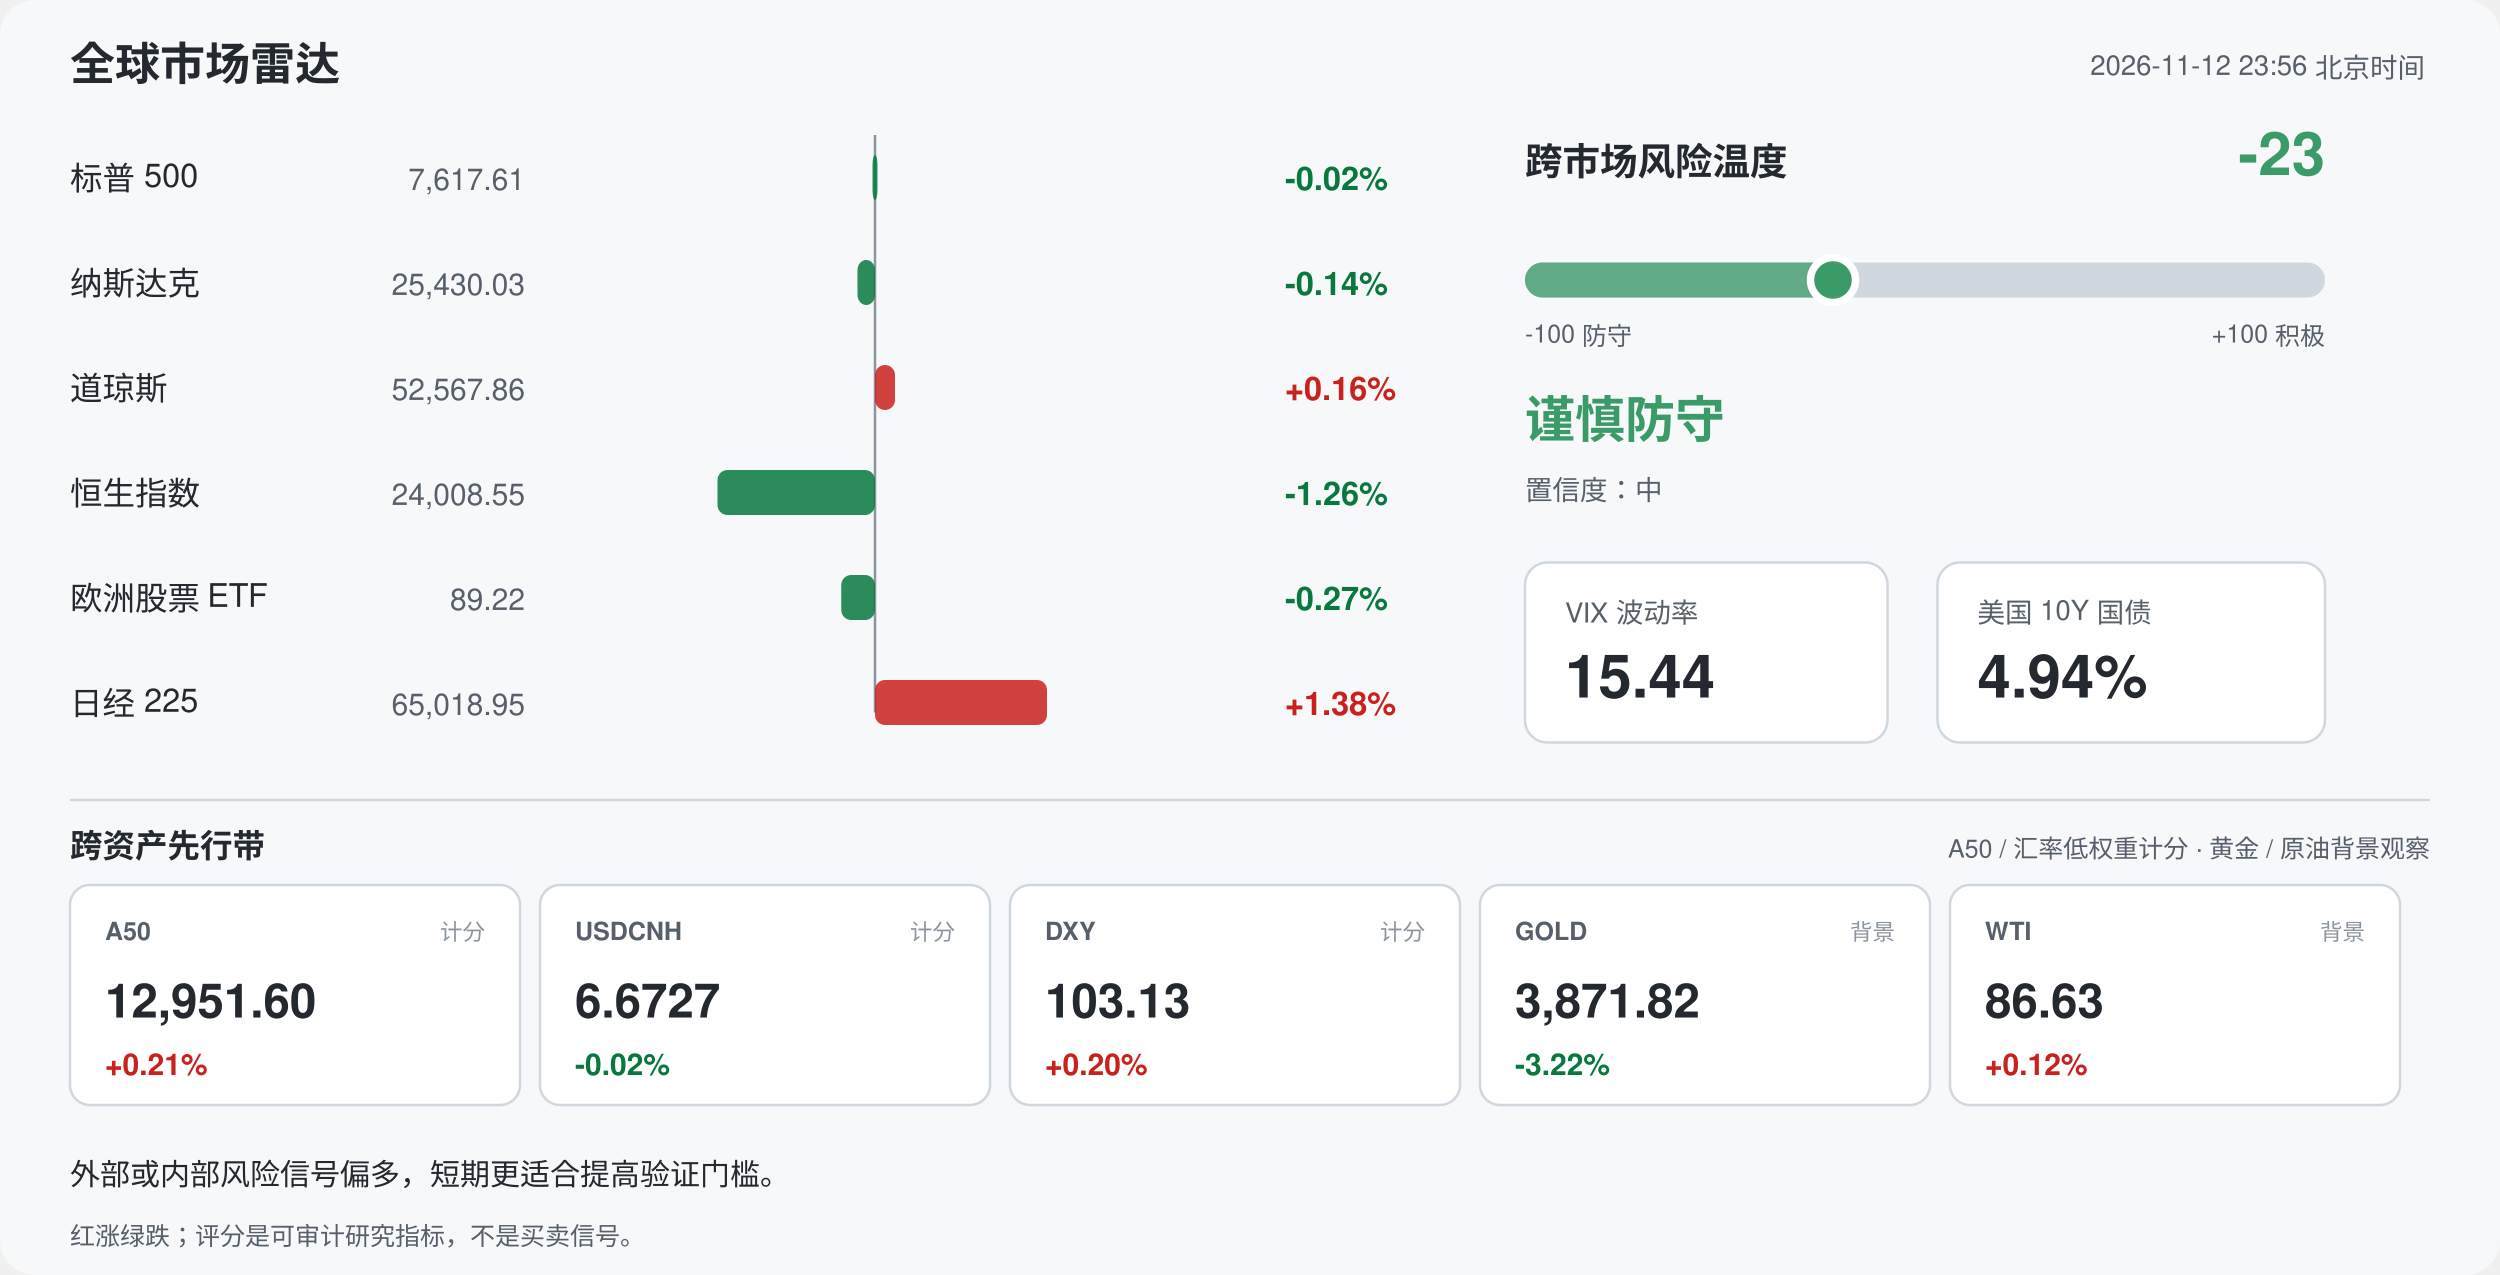
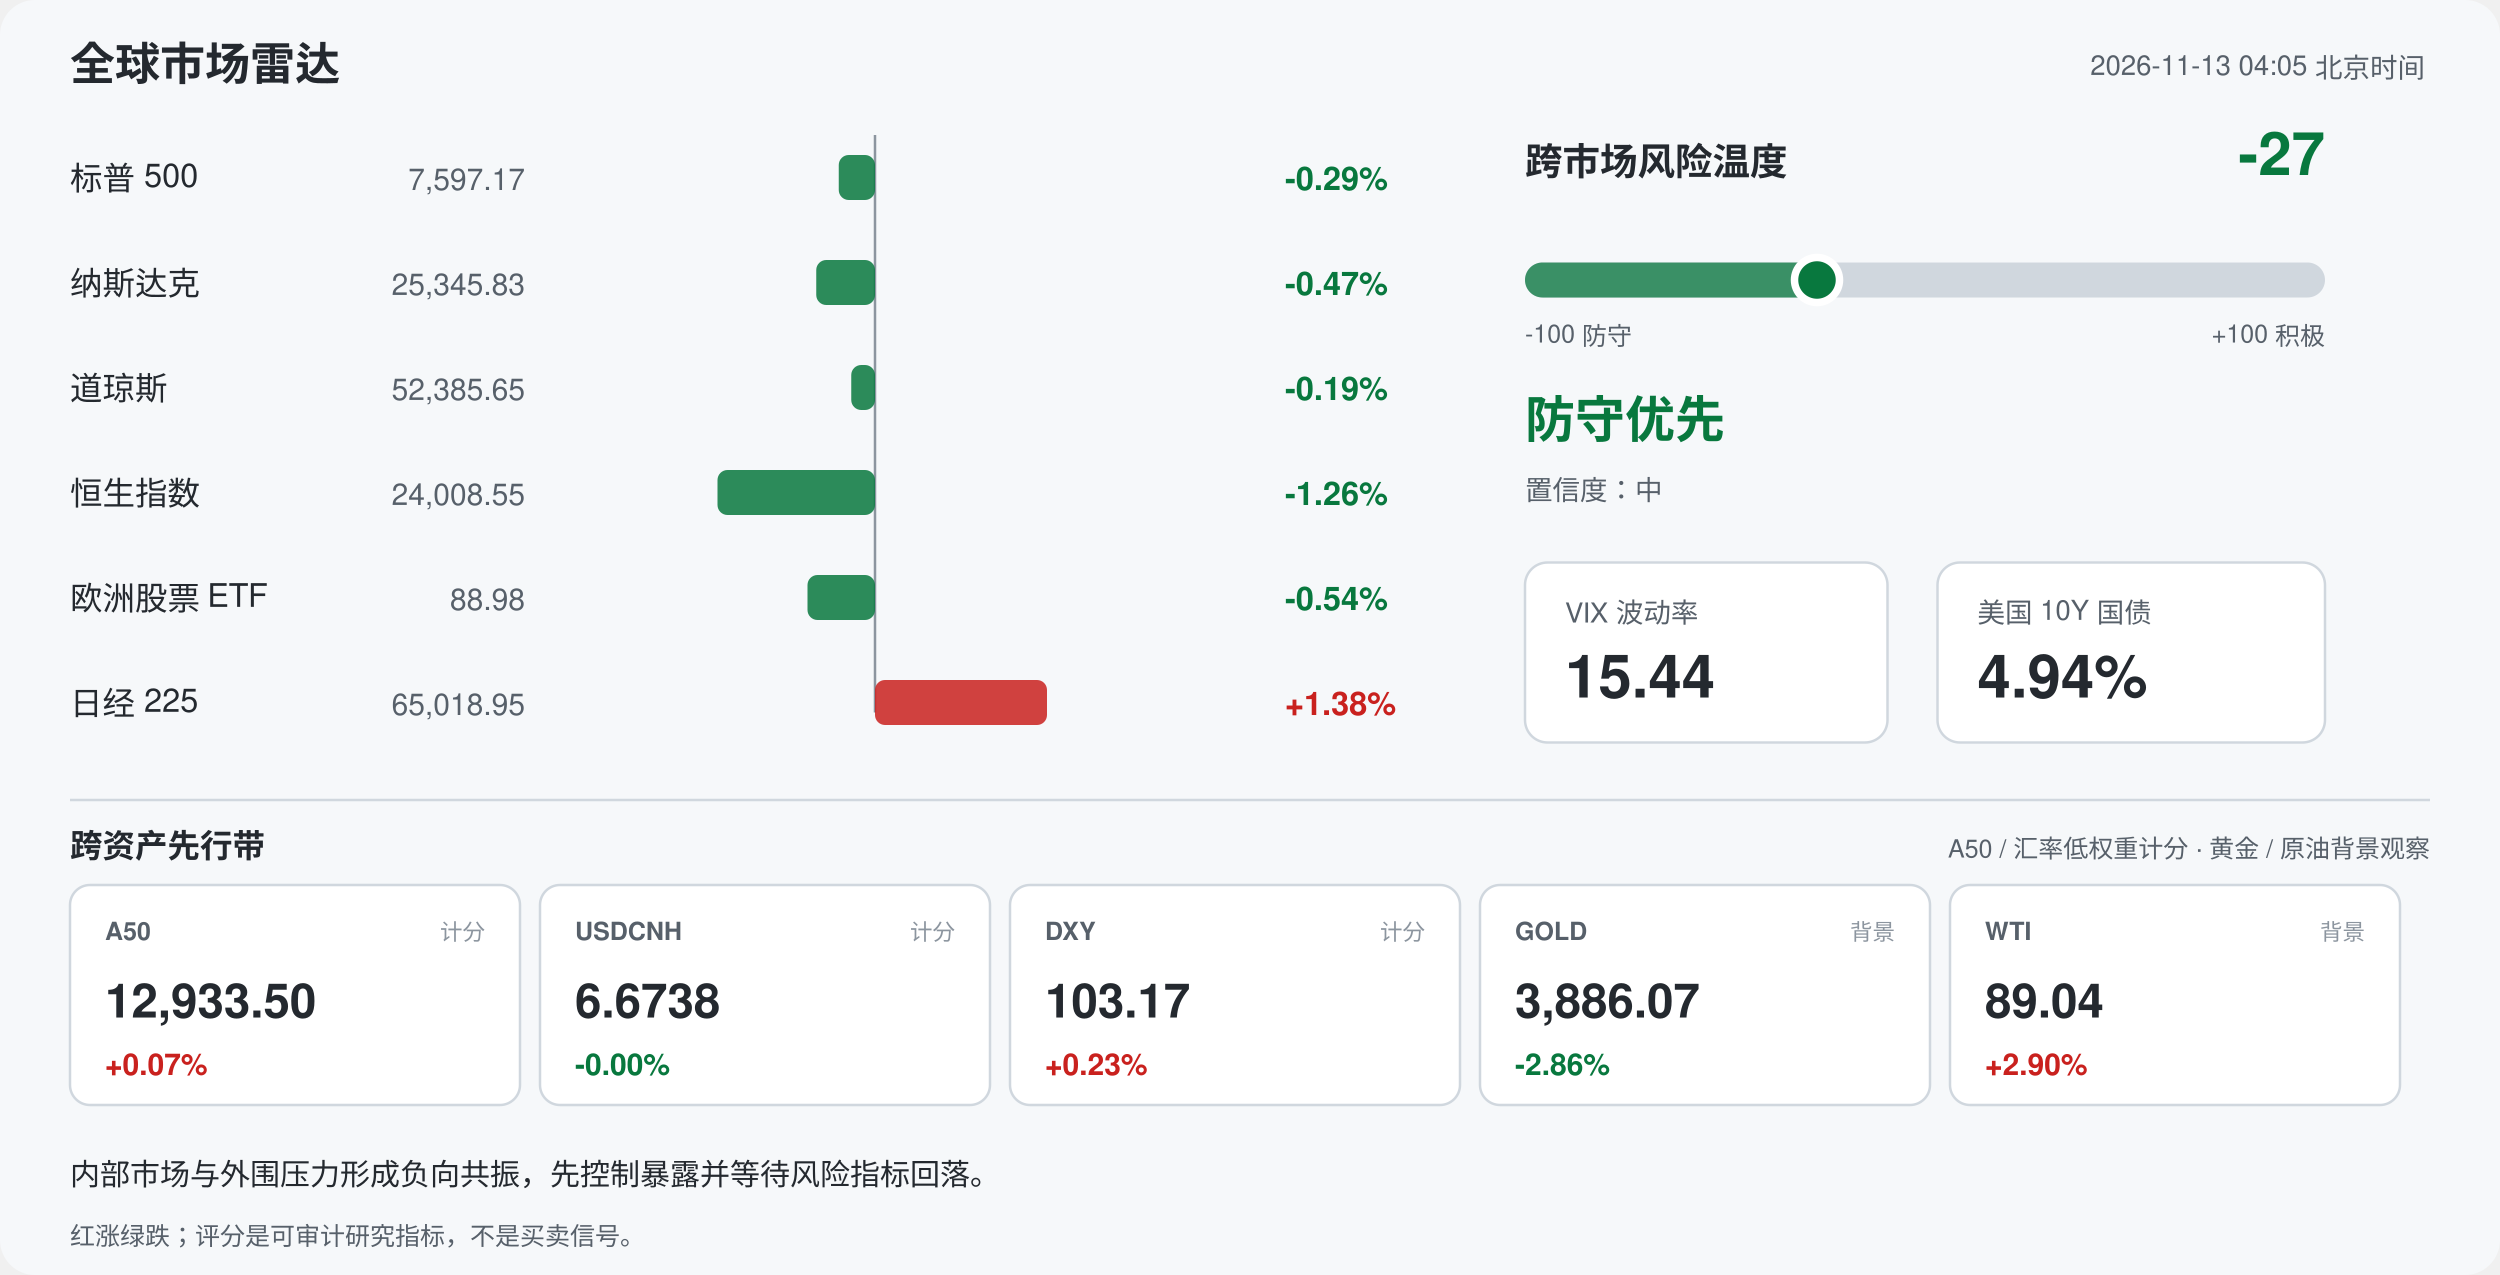
<svg xmlns="http://www.w3.org/2000/svg" width="1000" height="510" viewBox="0 0 1000 510" font-family="-apple-system,Segoe UI,Helvetica,Arial,sans-serif">
  <rect width="1000" height="510" rx="14" fill="#f6f8fa" />
  <text x="28" y="32" font-size="18" font-weight="700" fill="#24292f">全球市场雷达</text>
-   <text x="970" y="30" font-size="11" fill="#57606a" text-anchor="end">2026-11-12 23:56 北京时间</text>
+   <text x="970" y="30" font-size="11" fill="#57606a" text-anchor="end">2026-11-13 04:05 北京时间</text>
  <line x1="350" y1="54" x2="350" y2="285" stroke="#8c959f" stroke-width="1" />
  <text x="28" y="76" font-size="13" fill="#24292f">标普 500</text>
-   <text x="210" y="76" font-size="12" fill="#57606a" text-anchor="end">7,617.61</text>
-   <rect x="349.0" y="62" width="2.0" height="18" rx="4" fill="#08783e" opacity="0.85" />
-   <text x="514" y="76" font-size="13" font-weight="600" fill="#08783e">-0.02%</text>
+   <text x="210" y="76" font-size="12" fill="#57606a" text-anchor="end">7,597.17</text>
+   <rect x="335.5" y="62" width="14.5" height="18" rx="4" fill="#08783e" opacity="0.85" />
+   <text x="514" y="76" font-size="13" font-weight="600" fill="#08783e">-0.29%</text>
  <text x="28" y="118" font-size="13" fill="#24292f">纳斯达克</text>
-   <text x="210" y="118" font-size="12" fill="#57606a" text-anchor="end">25,430.03</text>
-   <rect x="343.0" y="104" width="7.0" height="18" rx="4" fill="#08783e" opacity="0.85" />
-   <text x="514" y="118" font-size="13" font-weight="600" fill="#08783e">-0.14%</text>
+   <text x="210" y="118" font-size="12" fill="#57606a" text-anchor="end">25,345.83</text>
+   <rect x="326.5" y="104" width="23.5" height="18" rx="4" fill="#08783e" opacity="0.85" />
+   <text x="514" y="118" font-size="13" font-weight="600" fill="#08783e">-0.47%</text>
  <text x="28" y="160" font-size="13" fill="#24292f">道琼斯</text>
-   <text x="210" y="160" font-size="12" fill="#57606a" text-anchor="end">52,567.86</text>
-   <rect x="350.0" y="146" width="8.0" height="18" rx="4" fill="#c9211e" opacity="0.85" />
-   <text x="514" y="160" font-size="13" font-weight="600" fill="#c9211e">+0.16%</text>
+   <text x="210" y="160" font-size="12" fill="#57606a" text-anchor="end">52,385.65</text>
+   <rect x="340.5" y="146" width="9.5" height="18" rx="4" fill="#08783e" opacity="0.85" />
+   <text x="514" y="160" font-size="13" font-weight="600" fill="#08783e">-0.19%</text>
  <text x="28" y="202" font-size="13" fill="#24292f">恒生指数</text>
  <text x="210" y="202" font-size="12" fill="#57606a" text-anchor="end">24,008.55</text>
  <rect x="287.0" y="188" width="63.0" height="18" rx="4" fill="#08783e" opacity="0.85" />
  <text x="514" y="202" font-size="13" font-weight="600" fill="#08783e">-1.26%</text>
  <text x="28" y="244" font-size="13" fill="#24292f">欧洲股票 ETF</text>
-   <text x="210" y="244" font-size="12" fill="#57606a" text-anchor="end">89.22</text>
-   <rect x="336.5" y="230" width="13.5" height="18" rx="4" fill="#08783e" opacity="0.85" />
-   <text x="514" y="244" font-size="13" font-weight="600" fill="#08783e">-0.27%</text>
+   <text x="210" y="244" font-size="12" fill="#57606a" text-anchor="end">88.98</text>
+   <rect x="323.0" y="230" width="27.0" height="18" rx="4" fill="#08783e" opacity="0.85" />
+   <text x="514" y="244" font-size="13" font-weight="600" fill="#08783e">-0.54%</text>
  <text x="28" y="286" font-size="13" fill="#24292f">日经 225</text>
  <text x="210" y="286" font-size="12" fill="#57606a" text-anchor="end">65,018.95</text>
  <rect x="350.0" y="272" width="68.8" height="18" rx="4" fill="#c9211e" opacity="0.85" />
  <text x="514" y="286" font-size="13" font-weight="600" fill="#c9211e">+1.38%</text>
  <text x="610" y="70" font-size="15" font-weight="700" fill="#24292f">跨市场风险温度</text>
-   <text x="930" y="70" font-size="24" font-weight="700" fill="#3b9b68" text-anchor="end">-23</text>
+   <text x="930" y="70" font-size="24" font-weight="700" fill="#08783e" text-anchor="end">-27</text>
  <rect x="610" y="105" width="320" height="14" rx="7" fill="#d0d7de" />
-   <rect x="610" y="105" width="123.2" height="14" rx="7" fill="#3b9b68" opacity="0.75" />
-   <circle cx="733.2" cy="112" r="9" fill="#3b9b68" stroke="#ffffff" stroke-width="3" />
+   <rect x="610" y="105" width="116.8" height="14" rx="7" fill="#08783e" opacity="0.75" />
+   <circle cx="726.8" cy="112" r="9" fill="#08783e" stroke="#ffffff" stroke-width="3" />
  <text x="610" y="137" font-size="10" fill="#57606a">-100 防守</text>
  <text x="930" y="137" font-size="10" fill="#57606a" text-anchor="end">+100 积极</text>
-   <text x="610" y="175" font-size="20" font-weight="700" fill="#3b9b68">谨慎防守</text>
+   <text x="610" y="175" font-size="20" font-weight="700" fill="#08783e">防守优先</text>
  <text x="610" y="200" font-size="11" fill="#57606a">置信度：中</text>
  <rect x="610" y="225" width="145" height="72" rx="9" fill="#ffffff" stroke="#d0d7de" />
  <text x="626" y="249" font-size="11" fill="#57606a">VIX 波动率</text>
  <text x="626" y="279" font-size="24" font-weight="700" fill="#24292f">15.44</text>
  <rect x="775" y="225" width="155" height="72" rx="9" fill="#ffffff" stroke="#d0d7de" />
  <text x="791" y="249" font-size="11" fill="#57606a">美国 10Y 国债</text>
  <text x="791" y="279" font-size="24" font-weight="700" fill="#24292f">4.94%</text>
  <line x1="28" y1="320" x2="972" y2="320" stroke="#d0d7de" />
  <text x="28" y="343" font-size="13" font-weight="700" fill="#24292f">跨资产先行带</text>
  <text x="972" y="343" font-size="10" fill="#57606a" text-anchor="end">A50 / 汇率低权重计分 · 黄金 / 原油背景观察</text>
  <rect x="28" y="354" width="180" height="88" rx="8" fill="#ffffff" stroke="#d0d7de" />
  <text x="42" y="376" font-size="10" font-weight="700" fill="#57606a">A50</text>
  <text x="194" y="376" font-size="9" fill="#8c959f" text-anchor="end">计分</text>
-   <text x="42" y="407" font-size="19" font-weight="700" fill="#24292f">12,951.60</text>
-   <text x="42" y="430" font-size="12" font-weight="700" fill="#c9211e">+0.21%</text>
+   <text x="42" y="407" font-size="19" font-weight="700" fill="#24292f">12,933.50</text>
+   <text x="42" y="430" font-size="12" font-weight="700" fill="#c9211e">+0.07%</text>
  <rect x="216" y="354" width="180" height="88" rx="8" fill="#ffffff" stroke="#d0d7de" />
  <text x="230" y="376" font-size="10" font-weight="700" fill="#57606a">USDCNH</text>
  <text x="382" y="376" font-size="9" fill="#8c959f" text-anchor="end">计分</text>
-   <text x="230" y="407" font-size="19" font-weight="700" fill="#24292f">6.6727</text>
-   <text x="230" y="430" font-size="12" font-weight="700" fill="#08783e">-0.02%</text>
+   <text x="230" y="407" font-size="19" font-weight="700" fill="#24292f">6.6738</text>
+   <text x="230" y="430" font-size="12" font-weight="700" fill="#08783e">-0.00%</text>
  <rect x="404" y="354" width="180" height="88" rx="8" fill="#ffffff" stroke="#d0d7de" />
  <text x="418" y="376" font-size="10" font-weight="700" fill="#57606a">DXY</text>
  <text x="570" y="376" font-size="9" fill="#8c959f" text-anchor="end">计分</text>
-   <text x="418" y="407" font-size="19" font-weight="700" fill="#24292f">103.13</text>
-   <text x="418" y="430" font-size="12" font-weight="700" fill="#c9211e">+0.20%</text>
+   <text x="418" y="407" font-size="19" font-weight="700" fill="#24292f">103.17</text>
+   <text x="418" y="430" font-size="12" font-weight="700" fill="#c9211e">+0.23%</text>
  <rect x="592" y="354" width="180" height="88" rx="8" fill="#ffffff" stroke="#d0d7de" />
  <text x="606" y="376" font-size="10" font-weight="700" fill="#57606a">GOLD</text>
  <text x="758" y="376" font-size="9" fill="#8c959f" text-anchor="end">背景</text>
-   <text x="606" y="407" font-size="19" font-weight="700" fill="#24292f">3,871.82</text>
-   <text x="606" y="430" font-size="12" font-weight="700" fill="#08783e">-3.22%</text>
+   <text x="606" y="407" font-size="19" font-weight="700" fill="#24292f">3,886.07</text>
+   <text x="606" y="430" font-size="12" font-weight="700" fill="#08783e">-2.86%</text>
  <rect x="780" y="354" width="180" height="88" rx="8" fill="#ffffff" stroke="#d0d7de" />
  <text x="794" y="376" font-size="10" font-weight="700" fill="#57606a">WTI</text>
  <text x="946" y="376" font-size="9" fill="#8c959f" text-anchor="end">背景</text>
-   <text x="794" y="407" font-size="19" font-weight="700" fill="#24292f">86.63</text>
-   <text x="794" y="430" font-size="12" font-weight="700" fill="#c9211e">+0.12%</text>
-   <text x="28" y="474" font-size="12" fill="#24292f">外部或内部风险信号偏多，短期更适合提高验证门槛。</text>
+   <text x="794" y="407" font-size="19" font-weight="700" fill="#24292f">89.04</text>
+   <text x="794" y="430" font-size="12" font-weight="700" fill="#c9211e">+2.90%</text>
+   <text x="28" y="474" font-size="12" fill="#24292f">内部市场与外围压力形成负向共振，先控制暴露并等待风险指标回落。</text>
  <text x="28" y="498" font-size="10" fill="#57606a">红涨绿跌；评分是可审计研究指标，不是买卖信号。</text>
</svg>
